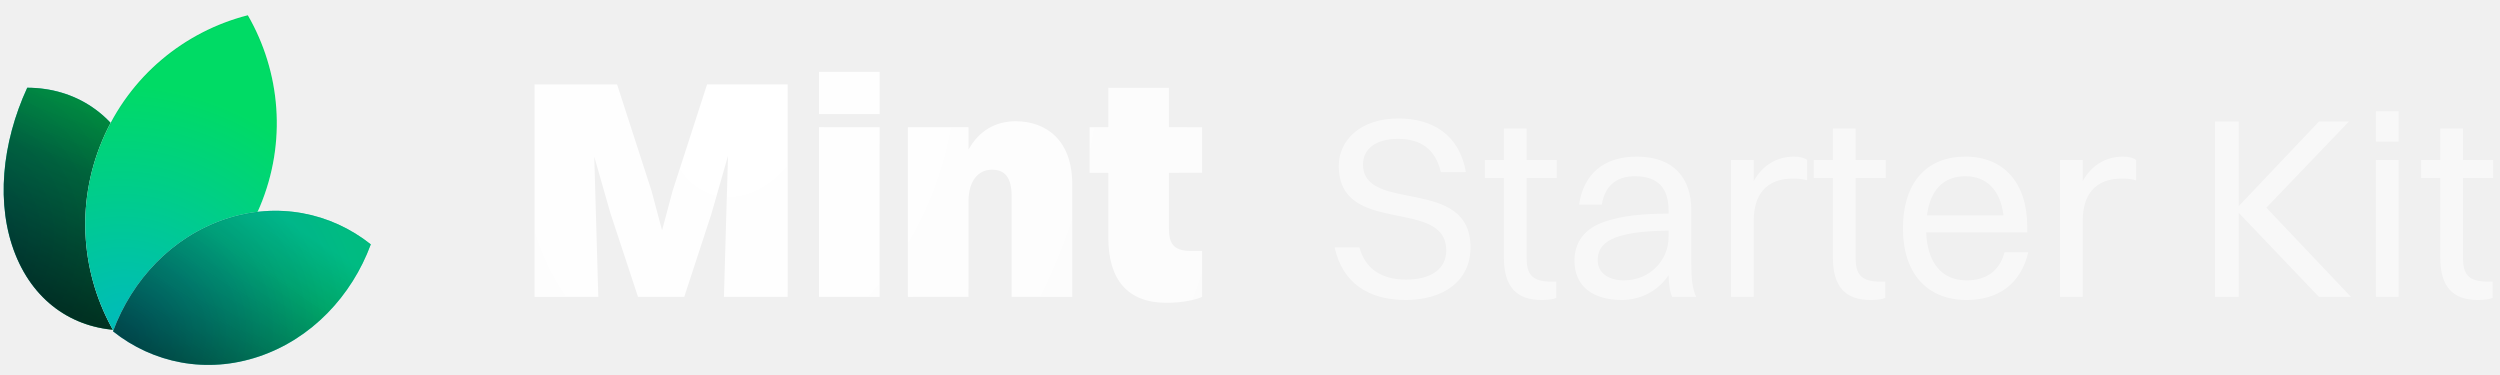
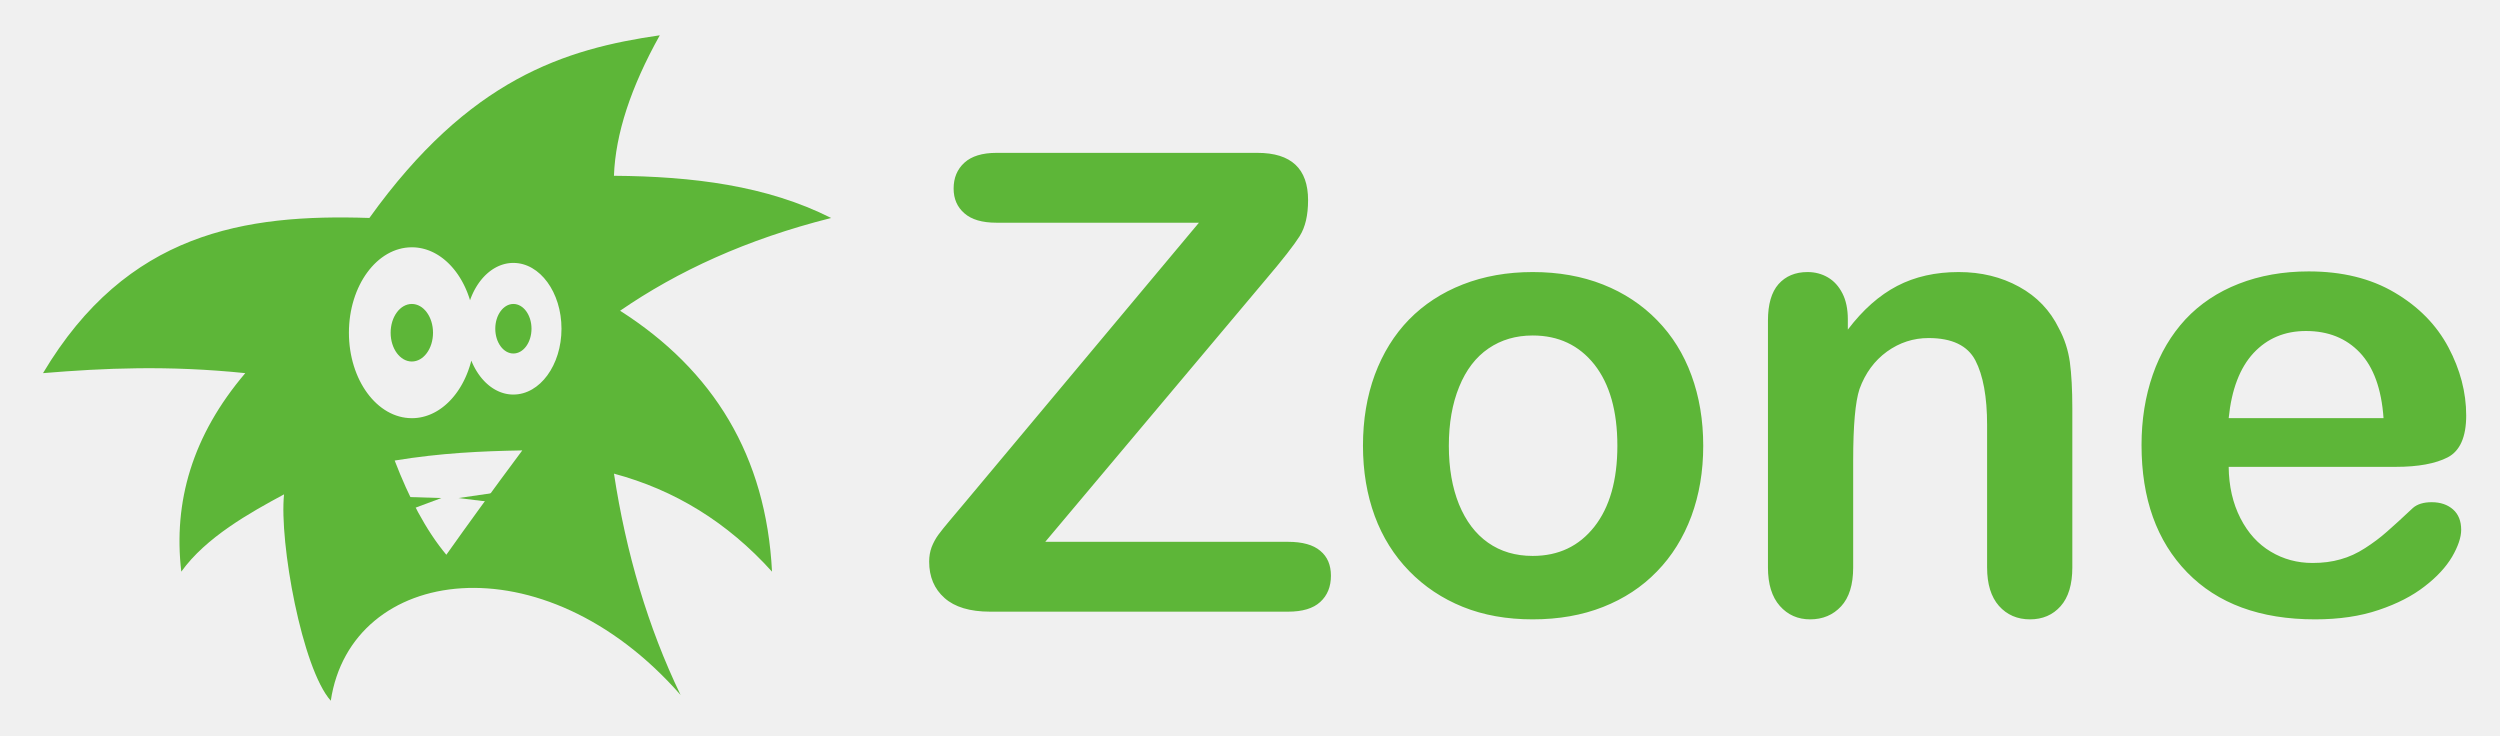
- <svg xmlns="http://www.w3.org/2000/svg" width="160" height="24" viewBox="0 0 160 24" fill="none">
-   <path d="M7.953 21.139C4.896 21.13 2.255 19.458 0.987 16.29C-0.28 13.121 0.109 9.163 1.744 5.615C4.801 5.624 7.442 7.296 8.71 10.465C9.977 13.633 9.588 17.591 7.953 21.139Z" fill="white" />
-   <path d="M7.953 21.139C4.896 21.13 2.255 19.458 0.987 16.29C-0.28 13.121 0.109 9.163 1.744 5.615C4.801 5.624 7.442 7.296 8.71 10.465C9.977 13.633 9.588 17.591 7.953 21.139Z" fill="url(#paint0_radial_115_109)" />
-   <path d="M7.953 21.139C4.896 21.13 2.255 19.458 0.987 16.29C-0.28 13.121 0.109 9.163 1.744 5.615C4.801 5.624 7.442 7.296 8.71 10.465C9.977 13.633 9.588 17.591 7.953 21.139Z" fill="black" fill-opacity="0.5" style="mix-blend-mode:hard-light" />
-   <path d="M7.953 21.139C4.896 21.13 2.255 19.458 0.987 16.29C-0.28 13.121 0.109 9.163 1.744 5.615C4.801 5.624 7.442 7.296 8.71 10.465C9.977 13.633 9.588 17.591 7.953 21.139Z" fill="url(#paint1_linear_115_109)" fill-opacity="0.5" style="mix-blend-mode:hard-light" />
-   <path d="M7.935 21.111C4.897 21.096 2.274 19.431 1.013 16.279C-0.248 13.124 0.136 9.182 1.762 5.643C4.8 5.659 7.423 7.324 8.684 10.476C9.945 13.63 9.561 17.572 7.935 21.111Z" stroke="url(#paint2_linear_115_109)" stroke-opacity="0.05" stroke-width="0.056" />
-   <path d="M7.31 21.257C11.354 20.221 14.884 17.375 16.628 13.236C18.373 9.097 17.945 4.587 15.86 0.976C11.816 2.012 8.287 4.858 6.542 8.998C4.797 13.137 5.225 17.646 7.31 21.257Z" fill="white" />
-   <path d="M7.31 21.257C11.354 20.221 14.884 17.375 16.628 13.236C18.373 9.097 17.945 4.587 15.86 0.976C11.816 2.012 8.287 4.858 6.542 8.998C4.797 13.137 5.225 17.646 7.31 21.257Z" fill="url(#paint3_radial_115_109)" />
-   <path d="M16.602 13.225C14.864 17.349 11.351 20.187 7.324 21.225C5.253 17.624 4.829 13.132 6.568 9.009C8.306 4.885 11.819 2.047 15.846 1.009C17.918 4.61 18.341 9.101 16.602 13.225Z" stroke="url(#paint4_linear_115_109)" stroke-opacity="0.05" stroke-width="0.056" />
-   <path d="M7.234 21.207C9.789 23.237 13.21 23.951 16.577 22.814C19.944 21.677 22.506 18.945 23.73 15.638C21.175 13.608 17.754 12.894 14.387 14.031C11.02 15.168 8.458 17.901 7.234 21.207Z" fill="white" />
-   <path d="M7.234 21.207C9.789 23.237 13.21 23.951 16.577 22.814C19.944 21.677 22.506 18.945 23.73 15.638C21.175 13.608 17.754 12.894 14.387 14.031C11.02 15.168 8.458 17.901 7.234 21.207Z" fill="url(#paint5_radial_115_109)" />
-   <path d="M7.234 21.207C9.789 23.237 13.21 23.951 16.577 22.814C19.944 21.677 22.506 18.945 23.73 15.638C21.175 13.608 17.754 12.894 14.387 14.031C11.02 15.168 8.458 17.901 7.234 21.207Z" fill="black" fill-opacity="0.2" style="mix-blend-mode:hard-light" />
-   <path d="M7.234 21.207C9.789 23.237 13.21 23.951 16.577 22.814C19.944 21.677 22.506 18.945 23.73 15.638C21.175 13.608 17.754 12.894 14.387 14.031C11.02 15.168 8.458 17.901 7.234 21.207Z" fill="url(#paint6_linear_115_109)" fill-opacity="0.5" style="mix-blend-mode:hard-light" />
-   <path d="M16.568 22.787C13.218 23.918 9.814 23.212 7.267 21.198C8.492 17.907 11.044 15.189 14.396 14.058C17.747 12.927 21.15 13.633 23.697 15.648C22.472 18.938 19.92 21.656 16.568 22.787Z" stroke="url(#paint7_linear_115_109)" stroke-opacity="0.05" stroke-width="0.056" />
-   <path d="M34.212 19V5.4H39.492L41.692 12.2L42.372 14.74L43.052 12.2L45.252 5.4H50.412V19H46.332L46.592 9.98L45.532 13.68L43.792 19H40.832L39.052 13.6L38.032 10.02L38.292 19H34.212ZM52.416 7.3V4.6H56.295V7.3H52.416ZM52.416 19V8.14H56.295V19H52.416ZM58.104 19V8.14H61.984V9.58C62.664 8.34 63.744 7.76 65.004 7.76C66.964 7.76 68.624 8.98 68.624 11.78V19H64.744V12.56C64.744 11.34 64.304 10.86 63.484 10.86C62.604 10.86 61.984 11.58 61.984 12.88V19H58.104ZM70.933 15.22V11.06H69.733V8.14H70.933V5.62H74.813V8.14H76.933V11.06H74.813V14.6C74.813 15.5 75.033 16.06 76.213 16.06H76.933V19C76.493 19.2 75.673 19.38 74.653 19.38C72.153 19.38 70.933 17.88 70.933 15.22Z" fill="url(#paint8_radial_115_109)" />
-   <path d="M87.232 10.519C87.232 13.687 94.112 11.229 94.112 15.832C94.112 17.994 92.364 19.198 89.971 19.198C87.562 19.198 85.912 18.093 85.417 15.832H87.001C87.364 17.169 88.371 17.895 89.987 17.895C91.671 17.895 92.561 17.152 92.561 16.03C92.561 12.598 85.681 15.155 85.681 10.618C85.681 9.001 87.034 7.582 89.509 7.582C91.671 7.582 93.403 8.621 93.816 11.014H92.215C91.868 9.529 90.912 8.886 89.476 8.886C88.057 8.886 87.232 9.529 87.232 10.519ZM96.25 16.476V11.393H95.029V10.239H96.25V8.226H97.702V10.239H99.632V11.393H97.702V16.476C97.702 17.532 98.015 18.026 99.302 18.026H99.599V19.066C99.434 19.148 99.071 19.198 98.659 19.198C97.025 19.198 96.25 18.323 96.25 16.476ZM102.516 13.093H101.064C101.345 11.162 102.615 10.024 104.76 10.024C107.103 10.024 108.242 11.393 108.242 13.44V16.888C108.242 17.895 108.324 18.521 108.555 19H107.021C106.856 18.654 106.806 18.142 106.79 17.614C106.047 18.72 104.859 19.198 103.803 19.198C101.988 19.198 100.767 18.357 100.767 16.69C100.767 15.486 101.427 14.611 102.714 14.182C103.902 13.786 105.107 13.687 106.79 13.671V13.473C106.79 12.053 106.13 11.278 104.628 11.278C103.374 11.278 102.698 11.971 102.516 13.093ZM102.252 16.657C102.252 17.465 102.929 17.944 103.952 17.944C105.569 17.944 106.79 16.674 106.79 15.172V14.759C103.061 14.793 102.252 15.585 102.252 16.657ZM110.787 19V10.239H112.239V11.591C112.833 10.519 113.774 10.024 114.83 10.024C115.176 10.024 115.49 10.107 115.655 10.239V11.542C115.407 11.46 115.094 11.427 114.747 11.427C112.998 11.427 112.239 12.515 112.239 14.1V19H110.787ZM117.305 16.476V11.393H116.084V10.239H117.305V8.226H118.757V10.239H120.688V11.393H118.757V16.476C118.757 17.532 119.071 18.026 120.358 18.026H120.655V19.066C120.49 19.148 120.127 19.198 119.714 19.198C118.081 19.198 117.305 18.323 117.305 16.476ZM129.809 16.145C129.33 18.192 127.862 19.198 125.865 19.198C123.324 19.198 121.79 17.482 121.79 14.627C121.79 11.658 123.324 10.024 125.783 10.024C128.258 10.024 129.743 11.723 129.743 14.512V14.875H123.275C123.357 16.838 124.281 17.944 125.865 17.944C127.103 17.944 127.977 17.35 128.291 16.145H129.809ZM125.783 11.278C124.38 11.278 123.539 12.152 123.324 13.786H128.225C128.027 12.169 127.152 11.278 125.783 11.278ZM131.843 19V10.239H133.295V11.591C133.889 10.519 134.829 10.024 135.885 10.024C136.232 10.024 136.545 10.107 136.71 10.239V11.542C136.463 11.46 136.149 11.427 135.803 11.427C134.054 11.427 133.295 12.515 133.295 14.1V19H131.843ZM141.763 19V7.78H143.281V13.192L148.413 7.78H150.327L145.047 13.291L150.459 19H148.413L143.281 13.621V19H141.763ZM152.06 9.067V7.12H153.512V9.067H152.06ZM152.06 19V10.239H153.512V19H152.06ZM156.178 16.476V11.393H154.957V10.239H156.178V8.226H157.63V10.239H159.56V11.393H157.63V16.476C157.63 17.532 157.943 18.026 159.23 18.026H159.527V19.066C159.362 19.148 158.999 19.198 158.587 19.198C156.953 19.198 156.178 18.323 156.178 16.476Z" fill="white" fill-opacity="0.55" />
+ <svg xmlns="http://www.w3.org/2000/svg" xml:space="preserve" width="3400px" height="1000px" version="1.1" style="shape-rendering:geometricPrecision; text-rendering:geometricPrecision; image-rendering:optimizeQuality; fill-rule:evenodd; clip-rule:evenodd" viewBox="0 0 3400 999.999">
  <defs>
-     <radialGradient id="paint0_radial_115_109" cx="0" cy="0" r="1" gradientUnits="userSpaceOnUse" gradientTransform="translate(-3.00503 15.023) rotate(-10.029) scale(17.9572 17.784)">
-       <stop stop-color="#00B0BB" />
-       <stop offset="1" stop-color="#00DB65" />
-     </radialGradient>
-     <linearGradient id="paint1_linear_115_109" x1="7.39" y1="4.813" x2="1.63" y2="18.689" gradientUnits="userSpaceOnUse">
-       <stop stop-color="#18E299" />
-       <stop offset="1" />
-     </linearGradient>
-     <linearGradient id="paint2_linear_115_109" x1="7.948" y1="8.016" x2="1.761" y2="18.746" gradientUnits="userSpaceOnUse">
-       <stop />
-       <stop offset="1" stop-opacity="0" />
-     </linearGradient>
-     <radialGradient id="paint3_radial_115_109" cx="0" cy="0" r="1" gradientUnits="userSpaceOnUse" gradientTransform="translate(8.11404 20.8822) rotate(-75.7542) scale(21.6246 23.7772)">
-       <stop stop-color="#00BBBB" />
-       <stop offset="0.713" stop-color="#00DB65" />
-     </radialGradient>
-     <linearGradient id="paint4_linear_115_109" x1="7.602" y1="5.871" x2="15.556" y2="16.372" gradientUnits="userSpaceOnUse">
-       <stop />
-       <stop offset="1" stop-opacity="0" />
-     </linearGradient>
-     <radialGradient id="paint5_radial_115_109" cx="0" cy="0" r="1" gradientUnits="userSpaceOnUse" gradientTransform="translate(7.84537 21.5181) rotate(-20.3525) scale(18.5603 17.32)">
-       <stop stop-color="#00B0BB" />
-       <stop offset="1" stop-color="#00DB65" />
-     </radialGradient>
-     <linearGradient id="paint6_linear_115_109" x1="16.808" y1="13.007" x2="10.041" y2="22.994" gradientUnits="userSpaceOnUse">
-       <stop stop-color="#00B1BC" />
-       <stop offset="1" />
-     </linearGradient>
-     <linearGradient id="paint7_linear_115_109" x1="16.808" y1="13.007" x2="14.169" y2="23.841" gradientUnits="userSpaceOnUse">
-       <stop />
-       <stop offset="1" stop-opacity="0" />
-     </linearGradient>
-     <radialGradient id="paint8_radial_115_109" cx="0" cy="0" r="1" gradientUnits="userSpaceOnUse" gradientTransform="translate(47.2781 7) rotate(19.0047) scale(67.5582 85.7506)">
-       <stop stop-color="white" />
-       <stop offset="1" stop-color="white" stop-opacity="0.5" />
-     </radialGradient>
+     <style type="text/css">
+    
+     .fil0 {fill:#5DB638}
+     .fil1 {fill:#5DB638;fill-rule:nonzero}
+     .fil2 {fill:#5DB638;fill-rule:nonzero}
+    
+   </style>
  </defs>
+   <g id="Layer_x0020_1">
+     <g id="Layer1">
+       <g>
+         <path class="fil0" d="M897.316 48c-39.208,70.171 -60.287,133.956 -62.354,191.066 106.7,0.777 208.139,13.288 295.393,57.39 -115.242,29.018 -208.96,72.413 -287.035,126.147 127.238,81.138 198.682,197.75 206.622,354.851 -60.671,-67.3 -132.551,-111.245 -214.937,-133.301 16.463,107.852 46.074,208.515 90.577,300.995 -187.349,-213.75 -448.185,-175.816 -475.719,7.852 -39.156,-43.928 -70.268,-215.495 -63.559,-280.684 -46.387,24.943 -106.438,58.507 -139.739,105.13 -11.08,-94.801 14.867,-185.143 87.018,-269.979 -105.13,-10.793 -191.939,-6.893 -275.083,0 114.029,-191.538 274.638,-216.691 443.884,-211.046 135.814,-189.408 265.8,-229.759 394.932,-248.421zm-187.001 564.535c-41.145,55.279 -74.56,101.388 -103.298,141.939 -28.006,-33.554 -50.786,-77.534 -70.258,-128.136 62.642,-10.339 118.696,-12.791 173.556,-13.803zm-71.769 -206.423l-0.005 -0.017 -0.089 -0.275 -0.089 -0.275c-0.209,-0.641 -0.422,-1.278 -0.639,-1.913l-0.093 -0.272 -0.004 -0.012c-0.279,-0.808 -0.563,-1.611 -0.855,-2.409l-0.003 -0.008 -0.099 -0.269c-0.229,-0.624 -0.463,-1.246 -0.701,-1.864l-0.102 -0.265 -0.102 -0.265 -0.104 -0.264c-0.233,-0.593 -0.469,-1.184 -0.708,-1.771l-0.027 -0.065 -0.107 -0.261 -0.107 -0.26 -0.037 -0.087c-0.236,-0.569 -0.475,-1.134 -0.718,-1.697l-0.011 -0.027 -0.111 -0.257 -0.112 -0.256 -0.112 -0.257c-0.225,-0.512 -0.453,-1.021 -0.683,-1.528l-0.116 -0.253 -0.007 -0.015 -0.051 -0.112 -0.051 -0.111 -0.052 -0.111 -0.051 -0.111 -0.051 -0.111c-0.291,-0.629 -0.587,-1.254 -0.887,-1.874l-0.053 -0.109 -0.053 -0.109 -0.053 -0.11c-0.302,-0.618 -0.607,-1.234 -0.917,-1.844l-0.055 -0.108 -0.055 -0.107 -0.055 -0.108 -0.055 -0.107 -0.055 -0.108 -0.055 -0.107c-0.275,-0.536 -0.555,-1.07 -0.837,-1.599l-0.057 -0.106 -0.075 -0.14 -0.041 -0.077 -0.042 -0.077 -0.041 -0.078 -0.042 -0.077 -0.042 -0.077c-0.279,-0.515 -0.561,-1.027 -0.845,-1.536l-0.043 -0.076 -0.042 -0.076 -0.043 -0.076 -0.043 -0.077 -0.043 -0.075 -0.043 -0.076 -0.043 -0.076 -0.043 -0.076 -0.043 -0.076 -0.043 -0.076c-0.273,-0.48 -0.549,-0.957 -0.828,-1.431l-0.044 -0.075 -0.044 -0.074 -0.221 -0.373 -0.045 -0.075 -0.044 -0.074 -0.044 -0.075 -0.062 -0.103 -0.014 -0.024 -0.014 -0.023 -0.014 -0.023 -0.014 -0.024c-0.267,-0.445 -0.538,-0.886 -0.81,-1.326l-0.014 -0.023 -0.015 -0.023 -0.014 -0.023 -0.145 -0.234 -0.046 -0.073 -0.045 -0.073c-0.335,-0.535 -0.672,-1.065 -1.014,-1.592l-0.046 -0.072 -0.047 -0.072 -0.047 -0.072 -0.046 -0.071 -0.047 -0.072 -0.047 -0.071 -0.047 -0.072 -0.047 -0.071 -0.047 -0.071 -0.046 -0.072c-0.267,-0.404 -0.535,-0.805 -0.805,-1.204l-0.048 -0.07 -0.047 -0.071 -0.048 -0.07 -0.384 -0.56 -0.048 -0.069 -0.048 -0.07 -0.026 -0.038 -0.015 -0.021 -0.015 -0.022c-0.272,-0.393 -0.548,-0.781 -0.824,-1.169l-0.015 -0.021 -0.015 -0.021 -0.015 -0.021 -0.015 -0.021 -0.015 -0.021 -0.015 -0.021 -0.015 -0.021 -0.238 -0.331 -0.015 -0.02 -0.014 -0.02 -0.015 -0.021 -0.015 -0.02 -0.015 -0.02 -0.014 -0.02 -0.015 -0.02 -0.014 -0.021 -0.014 -0.02 -0.015 -0.02c-0.249,-0.343 -0.498,-0.685 -0.75,-1.023l-0.014 -0.021 -0.015 -0.019 -0.015 -0.02 -0.154 -0.204 -0.031 -0.042 -0.032 -0.042 -0.346 -0.46 -0.032 -0.042 -0.032 -0.041 -0.031 -0.042 -0.032 -0.041 -0.031 -0.042c-0.275,-0.36 -0.55,-0.718 -0.828,-1.073l-0.032 -0.041 -0.032 -0.041 -0.032 -0.04 -0.033 -0.042 -0.483 -0.61 -0.032 -0.041 -0.095 -0.12 -0.015 -0.019 -0.002 -0.002c-0.259,-0.323 -0.52,-0.643 -0.782,-0.961l-0.015 -0.019 -0.015 -0.018 -0.015 -0.019 -0.016 -0.018 -0.015 -0.018 -0.015 -0.019 -0.015 -0.018 -0.015 -0.019 -0.016 -0.018 -0.015 -0.018 -0.015 -0.019 -0.339 -0.408 -0.015 -0.018 -0.015 -0.018 -0.015 -0.018c-0.284,-0.34 -0.57,-0.68 -0.858,-1.015l-0.015 -0.017 -0.015 -0.018 -0.015 -0.017 -0.299 -0.343 -0.028 -0.033 -0.029 -0.034 -0.029 -0.033 -0.029 -0.033 -0.029 -0.033 -0.028 -0.033 -0.029 -0.033 -0.029 -0.033 -0.029 -0.033 -0.029 -0.033 -0.028 -0.033 -0.029 -0.033 -0.029 -0.033 -0.029 -0.033c-0.337,-0.384 -0.676,-0.763 -1.018,-1.141l-0.03 -0.032 -0.028 -0.032 -0.03 -0.033 -0.029 -0.032 -0.029 -0.032 -0.03 -0.032 -0.029 -0.032 -0.059 -0.065 -0.029 -0.032 -0.03 -0.032 -0.029 -0.032 -0.029 -0.032 -0.03 -0.032 -0.03 -0.032 -0.338 -0.37 -0.013 -0.015 -0.015 -0.015 -0.013 -0.015 -0.014 -0.015c-0.243,-0.261 -0.488,-0.518 -0.733,-0.776l-0.014 -0.015 -0.013 -0.014 -0.015 -0.015 -0.013 -0.015 -0.014 -0.014 -0.014 -0.014 -0.014 -0.015 -0.008 -0.009 -0.009 -0.009 -0.009 -0.009 -0.008 -0.009 -0.017 -0.017 -0.008 -0.009 -0.034 -0.035 -0.008 -0.009 -0.414 -0.431 -0.008 -0.008 -0.009 -0.009 -0.009 -0.009 -0.013 -0.014 -0.014 -0.014 -0.013 -0.015 -0.014 -0.013 -0.014 -0.014 -0.014 -0.015 -0.013 -0.014 -0.014 -0.014 -0.013 -0.014c-0.238,-0.244 -0.475,-0.487 -0.714,-0.727l-0.014 -0.014 -0.014 -0.014 -0.014 -0.013 -0.008 -0.009 -0.009 -0.008 -0.008 -0.009 -0.008 -0.008 -0.017 -0.017 -0.009 -0.008 -0.381 -0.378 -0.008 -0.008 -0.009 -0.008 -0.025 -0.026 -0.008 -0.008 -0.009 -0.008 -0.009 -0.008 -0.008 -0.009 -0.017 -0.017 -0.008 -0.008 -0.025 -0.024 -0.025 -0.025 -0.024 -0.024 -0.025 -0.025 -0.025 -0.024 -0.024 -0.024 -0.025 -0.025 -0.025 -0.024c-0.404,-0.397 -0.811,-0.788 -1.22,-1.176l-0.025 -0.023 -0.025 -0.025 -0.025 -0.023 -0.025 -0.024 -0.025 -0.024 -0.026 -0.023 -0.024 -0.024 -0.009 -0.008 -0.01 -0.009 -0.009 -0.008 -0.009 -0.009 -0.009 -0.008 -0.009 -0.009 -0.009 -0.008 -0.009 -0.009 -0.009 -0.009 -0.009 -0.008 -0.009 -0.009 -0.009 -0.009 -0.01 -0.008 -0.008 -0.009 -0.009 -0.008 -0.01 -0.009c-0.137,-0.128 -0.27,-0.258 -0.408,-0.384l-0.009 -0.008 -0.009 -0.009 -0.009 -0.008 -0.013 -0.012 -0.013 -0.012 -0.014 -0.013c-0.244,-0.226 -0.491,-0.447 -0.737,-0.67l-0.013 -0.012 -0.027 -0.024 -0.013 -0.012 -0.013 -0.012 -0.011 -0.009 -0.011 -0.01 -0.011 -0.009 -0.01 -0.011 -0.011 -0.009 -0.011 -0.009 -0.01 -0.01 -0.012 -0.01 -0.01 -0.01 -0.011 -0.009 -0.01 -0.01 -0.517 -0.462 -0.011 -0.009 -0.032 -0.029 -0.011 -0.01 -0.013 -0.011 -0.012 -0.011 -0.013 -0.011 -0.026 -0.023 -0.013 -0.011c-0.234,-0.208 -0.469,-0.412 -0.705,-0.616l-0.013 -0.011 -0.013 -0.011 -0.013 -0.011 -0.011 -0.01 -0.011 -0.009 -0.011 -0.01 -0.011 -0.01 -0.011 -0.009 -0.011 -0.01 -0.012 -0.009 -0.011 -0.01 -0.279 -0.236 -0.011 -0.01 -0.067 -0.057 -0.011 -0.009 -0.011 -0.009 -0.011 -0.01 -0.012 -0.009 -0.011 -0.01 -0.011 -0.009 -0.011 -0.01 -0.011 -0.009 -0.011 -0.01 -0.011 -0.009 -0.011 -0.009 -0.012 -0.009 -0.011 -0.01 -0.011 -0.009 -0.011 -0.01 -0.012 -0.009 -0.011 -0.01 -0.011 -0.009 -0.011 -0.01 -0.011 -0.009 -0.011 -0.009 -0.011 -0.01 -0.012 -0.009 -0.011 -0.01 -0.022 -0.018c-0.418,-0.353 -0.839,-0.7 -1.262,-1.044l-0.023 -0.017 -0.022 -0.019 -0.023 -0.018 -0.021 -0.018 -0.023 -0.018 -0.022 -0.018 -0.013 -0.01 -0.012 -0.01 -0.012 -0.01 -0.013 -0.01 -0.013 -0.01 -0.012 -0.01 -0.063 -0.051 -0.012 -0.01c-0.196,-0.158 -0.391,-0.317 -0.588,-0.472l-0.013 -0.01 -0.012 -0.01 -0.013 -0.01 -0.013 -0.009 -0.012 -0.01 -0.012 -0.01 -0.013 -0.01c-0.218,-0.171 -0.439,-0.339 -0.658,-0.509l-0.013 -0.009 -0.012 -0.01 -0.013 -0.009 -0.025 -0.019 -0.012 -0.009 -0.013 -0.01 -0.012 -0.01 -0.013 -0.009 -0.012 -0.01 -0.013 -0.01 -0.013 -0.01 -0.013 -0.01 -0.013 -0.009 -0.013 -0.01 -0.657 -0.499 -0.013 -0.01 -0.013 -0.01 -0.013 -0.009 -0.013 -0.01 -0.013 -0.01 -0.013 -0.01 -0.013 -0.009 -0.011 -0.009 -0.013 -0.01 -0.012 -0.008 -0.728 -0.538 -0.012 -0.009 -0.014 -0.011 -0.014 -0.01 -0.015 -0.011 -0.014 -0.01c-0.26,-0.189 -0.522,-0.377 -0.785,-0.563l-0.014 -0.01 -0.015 -0.01 -0.014 -0.011 -0.014 -0.01 -0.015 -0.01 -0.011 -0.008 -0.011 -0.008 -0.011 -0.008 -0.012 -0.008 -0.011 -0.008 -0.011 -0.008 -0.011 -0.008c-0.211,-0.149 -0.42,-0.3 -0.632,-0.446l-0.011 -0.008 -0.024 -0.016 -0.003 -0.002c-0.475,-0.329 -0.951,-0.65 -1.431,-0.967l-0.024 -0.015 -0.024 -0.016 -0.011 -0.007 -0.011 -0.008c-0.2,-0.131 -0.402,-0.259 -0.604,-0.389l-0.011 -0.007 -0.011 -0.008 -0.011 -0.007 -0.011 -0.007 -0.012 -0.007 -0.011 -0.007 -0.011 -0.008 -0.011 -0.007 -0.016 -0.009 -0.014 -0.01 -0.016 -0.01 -0.015 -0.01 -0.015 -0.009c-0.267,-0.172 -0.538,-0.342 -0.807,-0.511l-0.015 -0.01 -0.015 -0.009 -0.016 -0.01 -0.014 -0.01 -0.016 -0.009 -0.015 -0.01 -0.012 -0.007 -0.011 -0.008 -0.012 -0.007 -0.655 -0.402 -0.012 -0.007 -0.011 -0.008 -0.012 -0.007 -0.012 -0.007 -0.011 -0.007 -0.017 -0.01 -0.017 -0.01 -0.016 -0.01c-0.302,-0.182 -0.605,-0.361 -0.909,-0.54l-0.017 -0.01 -0.017 -0.009 -0.016 -0.01 -0.017 -0.01 -0.016 -0.01 -0.017 -0.009 -0.01 -0.006 -0.01 -0.006 -0.01 -0.006 -0.01 -0.006 -0.01 -0.006c-0.187,-0.108 -0.371,-0.22 -0.559,-0.327l-0.01 -0.006 -0.01 -0.005 -0.01 -0.006 -0.024 -0.014 -0.026 -0.014c-0.51,-0.291 -1.022,-0.576 -1.536,-0.853l-0.026 -0.014c-0.2,-0.108 -0.401,-0.21 -0.602,-0.317l-0.01 -0.005 -0.011 -0.005 -0.01 -0.006 -0.011 -0.006 -0.01 -0.005 -0.01 -0.005 -0.017 -0.009 -0.018 -0.01 -0.017 -0.008 -0.018 -0.01 -0.017 -0.009c-0.331,-0.174 -0.663,-0.345 -0.995,-0.513l-0.017 -0.009 -0.017 -0.009 -0.009 -0.004 -0.673 -0.335 -0.019 -0.008c-0.361,-0.178 -0.724,-0.351 -1.088,-0.521l-0.018 -0.009 -0.018 -0.009 -0.019 -0.008 -0.018 -0.009 -0.01 -0.005 -0.01 -0.005 -0.01 -0.004 -0.01 -0.004 -0.019 -0.01 -0.01 -0.005c-0.181,-0.084 -0.363,-0.172 -0.544,-0.254l-0.01 -0.004 -0.01 -0.005 -0.026 -0.012c-0.548,-0.25 -1.099,-0.494 -1.652,-0.729l-0.027 -0.011 -0.008 -0.003 -0.008 -0.004 -0.009 -0.003 -0.008 -0.004 -0.008 -0.004 -0.008 -0.003c-0.131,-0.056 -0.263,-0.106 -0.393,-0.161l-0.008 -0.004 -0.009 -0.003 -0.017 -0.007 -0.008 -0.003 -0.008 -0.004 -0.009 -0.004 -0.008 -0.002 -0.009 -0.004 -0.008 -0.004 -0.008 -0.003 -0.02 -0.008 -0.02 -0.009c-0.397,-0.164 -0.795,-0.325 -1.196,-0.483l-0.02 -0.008 -0.02 -0.008 -0.01 -0.004 -0.012 -0.004 -0.01 -0.005 -0.012 -0.004 -0.01 -0.004c-0.192,-0.076 -0.383,-0.148 -0.576,-0.221l-0.011 -0.004 -0.011 -0.005 -0.011 -0.004 -0.011 -0.004 -0.011 -0.004 -0.011 -0.004c-0.4,-0.152 -0.801,-0.299 -1.204,-0.443l-0.02 -0.007 -0.02 -0.007 -0.02 -0.007 -0.567 -0.203 -0.029 -0.01c-0.596,-0.207 -1.194,-0.406 -1.796,-0.595l-0.006 -0.001 -0.006 -0.002 -0.006 -0.003 -0.006 -0.001 -0.006 -0.002 -0.006 -0.002c-0.107,-0.034 -0.214,-0.064 -0.322,-0.097l-0.006 -0.001 -0.006 -0.002 -0.006 -0.002 -0.006 -0.002 -0.023 -0.007 -0.023 -0.007 -0.023 -0.007 -0.024 -0.007c-0.458,-0.141 -0.916,-0.277 -1.377,-0.407l-0.023 -0.007 -0.632 -0.174 -0.021 -0.006 -0.021 -0.005c-0.419,-0.113 -0.837,-0.223 -1.257,-0.328l-0.021 -0.005 -0.021 -0.005 -0.017 -0.004c-0.191,-0.048 -0.381,-0.097 -0.573,-0.143l-0.029 -0.007c-0.604,-0.144 -1.21,-0.282 -1.818,-0.409l-0.03 -0.006 -0.308 -0.06 -0.025 -0.006 -0.025 -0.004c-0.51,-0.103 -1.023,-0.202 -1.538,-0.293l-0.026 -0.004 -0.01 -0.002 -0.6 -0.102 -0.012 -0.002 -0.023 -0.004c-0.451,-0.075 -0.903,-0.144 -1.356,-0.21l-0.022 -0.004 -0.023 -0.003 -0.55 -0.079 -0.001 0 -0.031 -0.004c-0.642,-0.087 -1.286,-0.166 -1.932,-0.233l-0.016 -0.002 -0.096 -0.008 -0.029 -0.003c-0.594,-0.061 -1.188,-0.11 -1.785,-0.153l-0.004 0 -0.029 -0.003 -0.617 -0.04 -0.022 -0.001 -0.022 -0.002 -0.022 -0.001c-0.428,-0.027 -0.854,-0.048 -1.282,-0.066l-0.022 -0.001 -0.022 -0.001 -0.022 -0.001 -0.002 0 -0.619 -0.024 -0.009 -0.001c-0.658,-0.022 -1.317,-0.034 -1.979,-0.034 -47.254,0 -85.561,52.025 -85.561,116.201 0,64.177 38.307,116.201 85.561,116.201 0.675,0 1.347,-0.013 2.018,-0.034l0.01 0 0.01 0 0.009 -0.001 0.01 0 0.499 -0.021 0.009 0 0.01 -0.001 0.01 0 0.009 0 0.009 -0.001 0.011 -0.001 0.009 0 0.009 0 0.022 -0.001 0.023 -0.001 0.022 -0.001c0.442,-0.018 0.884,-0.042 1.326,-0.069l0.001 0 0.021 -0.001 0.691 -0.048 0.023 -0.001 0.022 -0.002 0.023 -0.002c0.454,-0.034 0.909,-0.073 1.361,-0.118l0.009 0 0.009 -0.001 0.009 -0.001 0.009 -0.001 0.009 -0.001 0.009 -0.001 0.009 0 0.018 -0.002 0.009 -0.001 0.471 -0.045 0.009 -0.001 0.032 -0.004 0 0c0.643,-0.068 1.284,-0.144 1.924,-0.232l0.03 -0.004 0.176 -0.026 0.009 -0.001 0.028 -0.005c0.575,-0.08 1.149,-0.17 1.719,-0.266l0.028 -0.005 0.009 -0.002c0.187,-0.031 0.373,-0.066 0.56,-0.099l0.01 -0.002 0.009 -0.002 0.009 -0.001 0.01 -0.002 0.01 -0.002 0.021 -0.004 0.022 -0.004 0.021 -0.004c0.43,-0.077 0.857,-0.157 1.284,-0.244l0.021 -0.004 0.005 0 0.649 -0.135 0.023 -0.004 0.021 -0.005c0.453,-0.097 0.905,-0.199 1.355,-0.305l0.023 -0.005 0.008 -0.002 0.008 -0.002 0.008 -0.002 0.009 -0.002 0.008 -0.001 0.008 -0.003 0.008 -0.002 0.009 -0.001 0.008 -0.002 0.025 -0.006 0.008 -0.002 0.008 -0.002c0.124,-0.029 0.249,-0.056 0.372,-0.086l0.008 -0.002 0.008 -0.003 0.009 -0.001 0.008 -0.003 0.008 -0.001c0.626,-0.153 1.249,-0.316 1.87,-0.487l0.03 -0.008 0.387 -0.113 0.024 -0.006 0.024 -0.007 0.024 -0.007c0.478,-0.136 0.957,-0.277 1.434,-0.424l0.023 -0.007 0.006 -0.002 0.623 -0.198 0.02 -0.007 0.019 -0.006c0.402,-0.128 0.805,-0.263 1.206,-0.4l0.02 -0.006 0.01 -0.004 0.011 -0.003 0.01 -0.004 0.012 -0.004 0.01 -0.003 0.011 -0.004 0.567 -0.197 0.011 -0.003 0.011 -0.004 0.01 -0.004 0.011 -0.004 0.011 -0.004 0.02 -0.007 0.021 -0.007c0.415,-0.149 0.829,-0.3 1.242,-0.457l0.021 -0.008 0.02 -0.007 0.009 -0.003 0.008 -0.004 0.009 -0.003 0.017 -0.006 0.008 -0.003c0.149,-0.057 0.299,-0.109 0.448,-0.167l0.009 -0.004 0.008 -0.003 0.008 -0.003 0.009 -0.003 0.008 -0.004c0.592,-0.229 1.18,-0.467 1.767,-0.713l0.027 -0.012 0.009 -0.003c0.153,-0.064 0.304,-0.132 0.455,-0.198l0.01 -0.004 0.018 -0.008 0.008 -0.004 0.009 -0.003 0.009 -0.004 0.009 -0.004 0.009 -0.004 0.009 -0.004 0.009 -0.004 0.009 -0.003 0.009 -0.004 0.019 -0.009c0.388,-0.167 0.775,-0.336 1.16,-0.511l0.019 -0.008 0.019 -0.009 0.02 -0.009 0.011 -0.005c0.228,-0.104 0.455,-0.21 0.682,-0.316l0.012 -0.005 0.011 -0.005 0.011 -0.006 0.018 -0.008 0.018 -0.008 0.017 -0.008 0.018 -0.009c0.33,-0.155 0.659,-0.312 0.987,-0.472l0.018 -0.008 0.017 -0.009 0.017 -0.009 0.018 -0.008 0.011 -0.006c0.213,-0.104 0.428,-0.208 0.641,-0.315l0.011 -0.005 0.01 -0.006 0.011 -0.005 0.019 -0.01 0.02 -0.01 0.019 -0.01c0.382,-0.191 0.762,-0.389 1.142,-0.589l0.019 -0.01 0.019 -0.01 0.009 -0.005 0.009 -0.004 0.008 -0.005 0.009 -0.004 0.009 -0.005 0.009 -0.005 0.008 -0.004 0.009 -0.005 0.009 -0.004 0.044 -0.023 0.008 -0.005 0.403 -0.21 0.008 -0.005 0.009 -0.004 0.009 -0.005 0.026 -0.014c0.533,-0.287 1.064,-0.582 1.593,-0.884l0.026 -0.015 0.026 -0.015 0.01 -0.006 0.01 -0.006 0.011 -0.005c0.194,-0.111 0.386,-0.226 0.578,-0.339l0.01 -0.006 0.011 -0.006 0.01 -0.006 0.011 -0.006 0.01 -0.006 0.016 -0.01 0.017 -0.009 0.017 -0.01 0.017 -0.01c0.319,-0.186 0.638,-0.377 0.956,-0.569l0.017 -0.01 0.017 -0.01 0.016 -0.01c0.245,-0.148 0.489,-0.299 0.732,-0.45l0.016 -0.01 0.015 -0.01 0.016 -0.01 0.016 -0.009c0.287,-0.179 0.574,-0.362 0.86,-0.546l0.015 -0.01 0.016 -0.01 0.016 -0.01 0.016 -0.01 0.015 -0.01 0.012 -0.008 0.012 -0.007 0.011 -0.008c0.226,-0.145 0.453,-0.29 0.677,-0.438l0.012 -0.008 0.011 -0.008 0.012 -0.007 0.016 -0.011 0.016 -0.011 0.016 -0.01 0.016 -0.011c0.288,-0.189 0.574,-0.384 0.86,-0.58l0.015 -0.01 0.016 -0.012 0.016 -0.01 0.016 -0.011 0.016 -0.011 0.016 -0.011 0.016 -0.01 0.015 -0.011 0.032 -0.022 0.016 -0.011c0.289,-0.197 0.577,-0.396 0.864,-0.598l0.016 -0.012 0.016 -0.011 0.015 -0.01 0.016 -0.012c0.375,-0.264 0.749,-0.531 1.121,-0.803l0.019 -0.013 0.018 -0.014 0.019 -0.014 0.018 -0.013 0.012 -0.008c0.222,-0.163 0.441,-0.329 0.662,-0.495l0.011 -0.009 0.035 -0.026 0.011 -0.008 0.012 -0.009 0.014 -0.01 0.013 -0.011 0.015 -0.01 0.013 -0.011 0.014 -0.01 0.013 -0.01 0.014 -0.01 0.014 -0.011 0.014 -0.01c0.238,-0.179 0.476,-0.358 0.711,-0.54l0.013 -0.01 0.014 -0.01 0.013 -0.011 0.013 -0.01 0.013 -0.01 0.013 -0.01 0.013 -0.01c0.256,-0.197 0.511,-0.398 0.765,-0.599l0.012 -0.009 0.012 -0.01 0.012 -0.009 0.012 -0.01 0.012 -0.009 0.012 -0.01 0.012 -0.01 0.012 -0.009 0.012 -0.01 0.012 -0.009 0.539 -0.432 0.011 -0.01 0.013 -0.01 0.012 -0.009 0.011 -0.01 0.012 -0.01 0.012 -0.009 0.012 -0.01 0.012 -0.01 0.012 -0.009 0.014 -0.011 0.013 -0.011 0.013 -0.011 0.014 -0.011 0.013 -0.011 0.013 -0.01 0.014 -0.011c0.245,-0.2 0.491,-0.398 0.735,-0.601l0.013 -0.011 0.013 -0.011 0.012 -0.009 0.011 -0.01 0.012 -0.01 0.012 -0.01 0.542 -0.46 0.012 -0.01 0.011 -0.009 0.012 -0.01 0.011 -0.01 0.012 -0.01 0.011 -0.01 0.012 -0.009 0.011 -0.01 0.012 -0.01 0.011 -0.01 0.012 -0.01 0.011 -0.009 0.012 -0.01 0.022 -0.019 0.022 -0.019 0.022 -0.018 0.021 -0.019 0.022 -0.018 0.022 -0.019 0.022 -0.019 0.022 -0.018c0.37,-0.317 0.739,-0.637 1.105,-0.962l0.022 -0.02 0.021 -0.019 0.022 -0.018 0.022 -0.02 0.021 -0.019 0.013 -0.012 0.013 -0.011 0.013 -0.012 0.013 -0.012 0.026 -0.023 0.013 -0.011c0.237,-0.208 0.472,-0.419 0.707,-0.632l0.013 -0.011 0.013 -0.012 0.013 -0.012 0.011 -0.011 0.013 -0.011 0.012 -0.011c0.216,-0.197 0.43,-0.398 0.645,-0.598l0.012 -0.011 0.012 -0.011 0.012 -0.011 0.011 -0.011 0.013 -0.011 0.012 -0.012 0.011 -0.011 0.012 -0.011 0.012 -0.011 0.012 -0.011 0.012 -0.011 0.012 -0.011 0.012 -0.012 0.012 -0.011 0.023 -0.022 0.012 -0.011c0.174,-0.162 0.349,-0.326 0.522,-0.491l0.012 -0.011 0.012 -0.012 0.012 -0.011 0.011 -0.011 0.012 -0.011 0.012 -0.011 0.012 -0.012 0.012 -0.011 0.011 -0.011 0.012 -0.011 0.013 -0.012 0.012 -0.012 0.012 -0.012 0.013 -0.012c0.23,-0.219 0.459,-0.44 0.688,-0.663l0.012 -0.012 0.013 -0.013 0.011 -0.011 0.013 -0.012 0.011 -0.011 0.011 -0.01 0.011 -0.012 0.011 -0.01 0.011 -0.011 0.011 -0.011 0.582 -0.576 0.011 -0.011 0.01 -0.011 0.012 -0.011 0.01 -0.011 0.012 -0.011 0.012 -0.012 0.013 -0.013 0.012 -0.013 0.013 -0.012 0.013 -0.012 0.012 -0.013 0.013 -0.013 0.013 -0.012 0.012 -0.013 0.025 -0.025 0.013 -0.012c0.201,-0.202 0.404,-0.403 0.603,-0.607l0.013 -0.013 0.013 -0.013 0.012 -0.012 0.012 -0.013 0.011 -0.01 0.009 -0.01 0.447 -0.466 0.009 -0.01 0.02 -0.02 0.01 -0.011 0.009 -0.01 0.01 -0.01 0.01 -0.01 0.009 -0.01 0.01 -0.01 0.01 -0.01 0.01 -0.01 0.009 -0.01 0.01 -0.011 0.01 -0.01 0.01 -0.01 0.009 -0.01 0.025 -0.026 0.025 -0.026 0.024 -0.026 0.025 -0.025 0.025 -0.026 0.049 -0.051 0.025 -0.026c0.385,-0.405 0.768,-0.813 1.149,-1.226l0.024 -0.027 0.048 -0.052 0.025 -0.027 0.024 -0.027 0.024 -0.026 0.024 -0.026 0.024 -0.027 0.025 -0.026 0.008 -0.009 0.008 -0.009 0.008 -0.009 0.008 -0.009 0.008 -0.009 0.008 -0.008 0.008 -0.009 0.009 -0.009 0.007 -0.008 0.009 -0.009 0.008 -0.009 0.008 -0.009 0.008 -0.009 0.008 -0.009 0.008 -0.009 0.008 -0.008 0.008 -0.009 0.009 -0.009 0.007 -0.009 0.009 -0.008 0.008 -0.009 0.016 -0.018 0.008 -0.009 0.016 -0.017 0.008 -0.009 0.008 -0.009 0.243 -0.265 0.008 -0.009 0.008 -0.009 0.008 -0.009 0.008 -0.009 0.008 -0.009 0.008 -0.008 0.014 -0.016 0.013 -0.015 0.014 -0.015 0.014 -0.015c0.233,-0.259 0.465,-0.523 0.696,-0.786l0.013 -0.015 0.014 -0.015 0.013 -0.016 0.014 -0.016 0.014 -0.015 0.013 -0.015 0.014 -0.016 0.013 -0.016 0.014 -0.015 0.521 -0.598 0.013 -0.016 0.014 -0.016 0.013 -0.016 0.014 -0.015 0.014 -0.016 0.013 -0.016c0.245,-0.284 0.487,-0.568 0.73,-0.856l0.013 -0.016 0.014 -0.016 0.013 -0.016 0.013 -0.016 0.454 -0.547 0.049 -0.058 0.048 -0.059 0.049 -0.059 0.048 -0.058c0.339,-0.411 0.675,-0.826 1.008,-1.244l0.047 -0.06 0.048 -0.06 0.047 -0.059 0.048 -0.061 0.047 -0.059 0.047 -0.06 0.048 -0.06 0.047 -0.06 0.048 -0.061 0.047 -0.06c0.362,-0.462 0.721,-0.928 1.078,-1.398l0.047 -0.061 0.046 -0.061 0.047 -0.062 0.046 -0.061 0.047 -0.062 0.046 -0.062 0.288 -0.381 0.014 -0.019 0.014 -0.018 0.014 -0.019c0.242,-0.325 0.48,-0.652 0.719,-0.981l0.013 -0.019 0.014 -0.018 0.013 -0.019 0.015 -0.019 0.013 -0.019 0.014 -0.02 0.013 -0.019 0.015 -0.018 0.013 -0.019 0.385 -0.535 0.014 -0.02 0.013 -0.019 0.015 -0.02 0.013 -0.019 0.014 -0.02c0.264,-0.37 0.526,-0.741 0.786,-1.116l0.001 -0.001 0.014 -0.02 0.014 -0.02 0.229 -0.334 0.046 -0.068 0.047 -0.067 0.046 -0.068 0.047 -0.068 0.046 -0.068 0.047 -0.068 0.046 -0.068 0.046 -0.068c0.309,-0.453 0.613,-0.91 0.916,-1.371l0.046 -0.069 0.045 -0.069 0.046 -0.07 0.044 -0.069 0.046 -0.069 0.045 -0.069 0.045 -0.07c0.362,-0.555 0.718,-1.115 1.072,-1.679l0.044 -0.071 0.044 -0.071 0.044 -0.07 0.044 -0.071 0.044 -0.071 0.245 -0.393 0.013 -0.021 0.013 -0.021 0.013 -0.022 0.013 -0.021 0.013 -0.021 0.013 -0.021c0.236,-0.384 0.468,-0.77 0.7,-1.158l0.013 -0.022 0.038 -0.064 0.279 -0.469 0.013 -0.022 0.013 -0.023 0.014 -0.023 0.014 -0.022 0.013 -0.023 0.013 -0.023 0.027 -0.045 0.013 -0.023c0.235,-0.4 0.47,-0.802 0.701,-1.206l0.001 -0.002 0.013 -0.023 0.013 -0.023 0.094 -0.165 0.043 -0.077 0.044 -0.076 0.26 -0.462 0.043 -0.077 0.043 -0.077c0.274,-0.488 0.544,-0.979 0.812,-1.474l0.042 -0.078 0.042 -0.078 0.042 -0.078 0.042 -0.078 0.042 -0.079 0.042 -0.078 0.042 -0.078 0.042 -0.079 0.042 -0.078c0.307,-0.576 0.609,-1.155 0.908,-1.739l0.041 -0.08 0.041 -0.079 0.041 -0.08 0.04 -0.08 0.175 -0.34 0.012 -0.025 0.013 -0.026 0.012 -0.024 0.013 -0.025 0.013 -0.026c0.218,-0.433 0.434,-0.868 0.648,-1.306l0.012 -0.025 0.012 -0.025 0.013 -0.026 0.012 -0.025 0.012 -0.025 0.012 -0.025 0.013 -0.026 0.139 -0.285 0.053 -0.111 0.054 -0.11 0.053 -0.111c0.265,-0.553 0.528,-1.109 0.787,-1.669l0.052 -0.112 0.051 -0.112 0.052 -0.112 0.051 -0.112c0.326,-0.711 0.646,-1.427 0.961,-2.148l0.049 -0.114 0.05 -0.114 0.05 -0.114c0.28,-0.647 0.555,-1.297 0.826,-1.952l0.048 -0.115 0.048 -0.116 0.047 -0.116 0.13 -0.314 0.011 -0.027 0.011 -0.028 0.011 -0.027 0.012 -0.027 0.021 -0.054 0.012 -0.027c0.18,-0.443 0.358,-0.887 0.533,-1.335l0.011 -0.027 0.011 -0.027 0.01 -0.028 0.011 -0.027 0.011 -0.028 0.011 -0.027 0.01 -0.027 0.011 -0.028 0.104 -0.268 0.046 -0.118 0.046 -0.118c0.274,-0.708 0.542,-1.42 0.805,-2.136l0.044 -0.119 0.044 -0.12c0.582,-1.593 1.137,-3.207 1.668,-4.841l0.039 -0.123 0.04 -0.123 0.103 -0.318 0.009 -0.029 0.009 -0.029 0.009 -0.03 0.01 -0.029c0.173,-0.543 0.342,-1.086 0.51,-1.633l0.008 -0.029 0.009 -0.03 0.009 -0.029 0.009 -0.029 0.067 -0.223 0.029 -0.095 0.028 -0.095 0.029 -0.096 0.028 -0.095 0.029 -0.095c0.18,-0.604 0.357,-1.21 0.53,-1.819l0.027 -0.096 0.027 -0.096 0.027 -0.096 0.028 -0.097 0.081 -0.289 0.027 -0.096 0.026 -0.097 0.027 -0.096 0.027 -0.097 0.027 -0.097c0.124,-0.451 0.246,-0.903 0.366,-1.356l0.026 -0.097 0.025 -0.097 0.278 -1.073 0.025 -0.097c0.519,1.279 1.061,2.54 1.623,3.78l0.034 0.074c0.552,1.213 1.125,2.408 1.717,3.582l0.07 0.138c0.584,1.151 1.186,2.282 1.807,3.393l0.095 0.17c0.623,1.107 1.264,2.194 1.923,3.26l0.082 0.133c0.658,1.061 1.334,2.101 2.027,3.118l0.114 0.167c0.677,0.989 1.371,1.956 2.079,2.902l0.182 0.243c0.223,0.295 0.447,0.588 0.673,0.878l0.192 0.245c0.421,0.537 0.846,1.066 1.277,1.587l0.211 0.257c0.231,0.277 0.462,0.551 0.696,0.824l0.215 0.249c0.447,0.517 0.899,1.027 1.356,1.528l0.174 0.191c0.226,0.246 0.454,0.49 0.683,0.733l0.375 0.393c0.36,0.376 0.724,0.746 1.09,1.112 0.142,0.143 0.284,0.287 0.428,0.427 0.213,0.211 0.43,0.418 0.645,0.625l0.437 0.414c0.268,0.252 0.537,0.503 0.809,0.75 0.254,0.232 0.509,0.463 0.766,0.69 0.202,0.179 0.406,0.354 0.609,0.529l0.512 0.438c0.206,0.173 0.411,0.348 0.618,0.519 0.326,0.268 0.653,0.534 0.983,0.795 0.199,0.157 0.399,0.31 0.599,0.465l0.573 0.438 0.615 0.461c0.26,0.192 0.523,0.38 0.785,0.567 0.265,0.188 0.531,0.374 0.798,0.558l0.687 0.467 0.546 0.362c0.333,0.217 0.666,0.43 1.002,0.64l0.511 0.314c0.298,0.181 0.596,0.361 0.896,0.536l0.497 0.288c0.318,0.181 0.636,0.359 0.955,0.534l0.542 0.293c0.332,0.177 0.666,0.351 1.001,0.521l0.482 0.241c0.328,0.162 0.657,0.321 0.987,0.476l0.347 0.164c0.419,0.193 0.84,0.379 1.262,0.561l0.447 0.189c0.339,0.142 0.68,0.281 1.021,0.416l0.36 0.143c0.437,0.168 0.877,0.33 1.317,0.487l0.403 0.14c0.347,0.121 0.696,0.236 1.045,0.349l0.401 0.13c0.441,0.138 0.883,0.269 1.328,0.395l0.401 0.111c0.363,0.1 0.728,0.195 1.093,0.286l0.382 0.096c0.461,0.111 0.923,0.216 1.387,0.314l0.328 0.067c0.394,0.08 0.789,0.155 1.186,0.226l0.347 0.062c0.484,0.083 0.97,0.159 1.457,0.228l0.222 0.029c0.416,0.056 0.835,0.107 1.254,0.152l0.412 0.044c0.485,0.049 0.97,0.092 1.457,0.126l0.151 0.01c0.453,0.03 0.909,0.052 1.366,0.07l0.364 0.013c0.504,0.017 1.009,0.027 1.516,0.027 36.128,0 65.416,-40.077 65.416,-89.514 0,-49.436 -29.288,-89.513 -65.416,-89.513 -0.507,0 -1.011,0.011 -1.516,0.027l-0.403 0.015c-0.404,0.016 -0.807,0.036 -1.209,0.062l-0.34 0.021c-0.493,0.036 -0.983,0.078 -1.472,0.128l-0.333 0.037c-0.404,0.045 -0.807,0.094 -1.208,0.147l-0.379 0.052c-0.469,0.067 -0.938,0.14 -1.403,0.22l-0.083 0.014c-0.487,0.085 -0.973,0.178 -1.457,0.278l-0.413 0.088c-0.364,0.078 -0.728,0.161 -1.09,0.247l-0.415 0.099c-0.464,0.115 -0.928,0.236 -1.39,0.365l-0.316 0.091c-0.372,0.107 -0.744,0.217 -1.113,0.332l-0.454 0.143c-0.399,0.128 -0.797,0.26 -1.193,0.399l-0.201 0.068c-0.464,0.164 -0.925,0.336 -1.385,0.513l-0.38 0.15c-0.357,0.14 -0.713,0.285 -1.067,0.434l-0.366 0.155c-0.452,0.193 -0.902,0.392 -1.349,0.598l-0.228 0.108c-0.381,0.178 -0.759,0.361 -1.136,0.548l-0.398 0.199c-0.36,0.183 -0.72,0.37 -1.078,0.562l-0.28 0.148c-0.436,0.236 -0.87,0.479 -1.301,0.728l-0.32 0.186c-0.347,0.204 -0.694,0.411 -1.037,0.622l-0.351 0.215c-0.426,0.266 -0.852,0.536 -1.273,0.813l-0.149 0.1c-0.372,0.247 -0.741,0.499 -1.109,0.754l-0.407 0.287c-0.311,0.22 -0.621,0.445 -0.93,0.671l-0.349 0.257c-0.397,0.297 -0.793,0.598 -1.186,0.906l-0.339 0.27c-0.295,0.234 -0.588,0.472 -0.88,0.713l-0.405 0.335c-0.347,0.291 -0.693,0.585 -1.037,0.885l-0.196 0.172c-0.374,0.329 -0.745,0.663 -1.113,1.002l-0.333 0.309c-0.293,0.273 -0.583,0.549 -0.872,0.828l-0.332 0.319c-0.367,0.359 -0.732,0.724 -1.094,1.093l-0.269 0.278c-0.287,0.296 -0.572,0.595 -0.855,0.897l-0.375 0.402c-0.293,0.318 -0.584,0.64 -0.874,0.964l-0.205 0.228c-0.349,0.395 -0.695,0.796 -1.038,1.2l-0.338 0.404c-0.25,0.299 -0.499,0.602 -0.746,0.906l-0.321 0.396c-0.336,0.42 -0.67,0.844 -0.999,1.273l-0.205 0.271c-0.268,0.352 -0.534,0.706 -0.797,1.064l-0.333 0.456c-0.244,0.337 -0.486,0.676 -0.727,1.019l-0.258 0.365c-0.306,0.439 -0.608,0.885 -0.907,1.333l-0.292 0.443c-0.233,0.353 -0.464,0.708 -0.691,1.066l-0.266 0.417c-0.296,0.47 -0.59,0.944 -0.878,1.422l-0.184 0.31c-0.236,0.394 -0.47,0.791 -0.701,1.19l-0.289 0.505c-0.214,0.374 -0.424,0.751 -0.633,1.129l-0.227 0.41c-0.267,0.491 -0.531,0.986 -0.791,1.485l-0.245 0.476c-0.194,0.377 -0.387,0.757 -0.577,1.138l-0.262 0.528c-0.249,0.509 -0.496,1.019 -0.738,1.535l-0.012 0.024 -0.009 0.02 -0.057 0.126c-0.231,0.493 -0.457,0.991 -0.681,1.491l-0.224 0.505c-0.178,0.407 -0.354,0.815 -0.529,1.225l-0.208 0.491c-0.223,0.533 -0.442,1.069 -0.657,1.609l-0.202 0.515c-0.153,0.389 -0.303,0.778 -0.452,1.171l-0.245 0.651c-0.169,0.454 -0.334,0.911 -0.497,1.369l-0.119 0.331 -0.687 -2.201z" />
+       </g>
+       <ellipse class="fil1" cx="560.088" cy="452.519" rx="28.817" ry="39.138" />
+       <polygon class="fil0" points="688.922,667.814 623.541,677.332 673.593,683.509 " />
+       <polygon class="fil0" points="545.265,675.657 600.326,677.332 554.356,694.415 " />
+       <ellipse class="fil1" cx="698.214" cy="447.075" rx="24.629" ry="33.694" />
+     </g>
+     <path class="fil2" d="M1309.99 686.188l320.556 -383.303 -275.385 0c-19.317,0 -33.842,-4.212 -43.574,-12.782 -9.876,-8.569 -14.67,-19.753 -14.67,-33.697 0,-14.379 4.794,-26.144 14.67,-35.149 9.732,-8.86 24.257,-13.363 43.574,-13.363l354.98 0c45.898,0 68.846,21.496 68.846,64.344 0,20.479 -3.776,36.747 -11.474,48.948 -7.698,12.2 -23.094,31.954 -46.333,59.26l-299.641 356.432 330.288 0c19.463,0 34.132,4.067 43.718,12.201 9.732,7.988 14.525,19.317 14.525,33.842 0,14.96 -4.793,26.871 -14.525,35.731 -9.586,8.86 -24.255,13.217 -43.718,13.217l-405.235 0c-27.452,0 -48.222,-6.246 -62.02,-18.591 -13.944,-12.346 -20.916,-28.759 -20.916,-49.529 0,-7.118 1.163,-13.653 3.341,-19.608 2.324,-5.955 5.374,-11.62 9.151,-16.849 3.921,-5.228 9.15,-11.91 15.977,-19.898 6.826,-8.134 12.781,-15.251 17.865,-21.206zm1006.406 -79.885c0,34.713 -5.374,66.522 -16.122,95.717 -10.894,29.194 -26.435,54.322 -46.915,75.236 -20.334,21.061 -44.881,37.038 -73.204,48.222 -28.322,11.184 -60.277,16.848 -95.716,16.848 -35.295,0 -66.959,-5.664 -94.991,-16.993 -28.032,-11.329 -52.434,-27.597 -73.058,-48.803 -20.48,-21.06 -36.167,-46.042 -46.769,-74.801 -10.603,-28.904 -15.977,-60.713 -15.977,-95.572 0,-35.149 5.374,-67.393 16.122,-96.588 10.893,-29.194 26.289,-54.177 46.479,-74.947 20.189,-20.624 44.59,-36.602 73.203,-47.785 28.613,-11.184 60.277,-16.849 94.991,-16.849 35.149,0 67.103,5.665 95.716,16.994 28.614,11.329 53.16,27.596 73.64,48.657 20.48,20.916 36.021,45.898 46.624,74.947 10.603,28.904 15.977,60.857 15.977,95.717zm-116.778 0c0,-47.35 -10.457,-84.097 -31.228,-110.532 -20.915,-26.29 -48.802,-39.507 -83.951,-39.507 -22.804,0 -42.702,5.81 -59.987,17.575 -17.284,11.765 -30.647,29.194 -39.942,52.143 -9.441,22.948 -14.089,49.819 -14.089,80.321 0,30.356 4.648,56.936 13.798,79.594 9.296,22.658 22.368,40.088 39.507,52.143 17.139,12.056 37.473,18.011 60.713,18.011 35.149,0 63.036,-13.218 83.951,-39.797 20.771,-26.435 31.228,-63.182 31.228,-109.951zm313.44 -172.116l0 14.089c20.48,-27.016 42.848,-46.77 67.103,-59.406 24.257,-12.636 52.144,-18.882 83.662,-18.882 30.647,0 57.953,6.682 82.209,20.044 24.111,13.217 42.121,32.099 54.031,56.5 7.698,14.234 12.637,29.485 14.96,46.043 2.179,16.413 3.341,37.328 3.341,62.892l0 216.27c0,23.24 -5.374,40.814 -15.977,52.725 -10.603,11.909 -24.546,17.864 -41.54,17.864 -17.284,0 -31.373,-6.1 -42.266,-18.3 -10.748,-12.201 -16.123,-29.631 -16.123,-52.289l0 -193.757c0,-38.2 -5.374,-67.539 -15.977,-87.874 -10.603,-20.189 -31.809,-30.356 -63.618,-30.356 -20.624,0 -39.506,6.1 -56.645,18.446 -16.994,12.346 -29.485,29.34 -37.328,50.981 -5.665,17.284 -8.57,49.529 -8.57,97.024l0 145.536c0,23.53 -5.519,41.105 -16.413,52.87 -10.893,11.764 -24.982,17.719 -42.121,17.719 -16.703,0 -30.501,-6.1 -41.25,-18.3 -10.748,-12.201 -16.122,-29.631 -16.122,-52.289l0 -335.807c0,-22.078 4.793,-38.635 14.38,-49.529 9.731,-10.894 22.803,-16.413 39.506,-16.413 10.168,0 19.463,2.469 27.597,7.263 8.279,4.793 14.815,12.055 19.754,21.641 4.938,9.586 7.407,21.496 7.407,35.295zm745.255 200.729l-227.31 0c0.291,26.435 5.665,49.674 15.977,69.863 10.313,20.189 24.111,35.295 41.25,45.462 17.139,10.312 36.166,15.396 56.791,15.396 13.944,0 26.58,-1.598 38.055,-4.938 11.619,-3.196 22.658,-8.279 33.406,-15.251 10.893,-6.972 20.77,-14.38 29.775,-22.368 9.151,-7.988 20.916,-18.737 35.44,-32.389 5.955,-5.085 14.38,-7.699 25.418,-7.699 11.91,0 21.641,3.341 29.049,9.877 7.262,6.391 11.039,15.686 11.039,27.597 0,10.457 -4.212,22.658 -12.346,36.747 -8.279,13.943 -20.625,27.451 -37.328,40.233 -16.558,12.927 -37.328,23.675 -62.456,32.099 -25.127,8.57 -54.031,12.781 -86.566,12.781 -74.656,0 -132.609,-21.35 -174.004,-63.907 -41.395,-42.557 -62.02,-100.22 -62.02,-173.133 0,-34.278 5.084,-66.232 15.251,-95.572 10.167,-29.339 25.127,-54.467 44.591,-75.527 19.608,-20.916 43.718,-37.038 72.331,-48.222 28.614,-11.184 60.423,-16.849 95.282,-16.849 45.462,0 84.387,9.587 116.777,28.759 32.535,19.173 56.791,43.864 73.058,74.366 16.122,30.357 24.257,61.294 24.257,92.812 0,29.194 -8.425,48.222 -25.128,56.936 -16.703,8.57 -40.233,12.927 -70.589,12.927zm-227.31 -66.232l210.606 0c-2.759,-39.652 -13.507,-69.282 -32.099,-89.035 -18.591,-19.608 -42.993,-29.485 -73.349,-29.485 -29.049,0 -52.724,10.021 -71.315,29.92 -18.592,20.044 -29.921,49.529 -33.843,88.6z" />
+   </g>
</svg>
